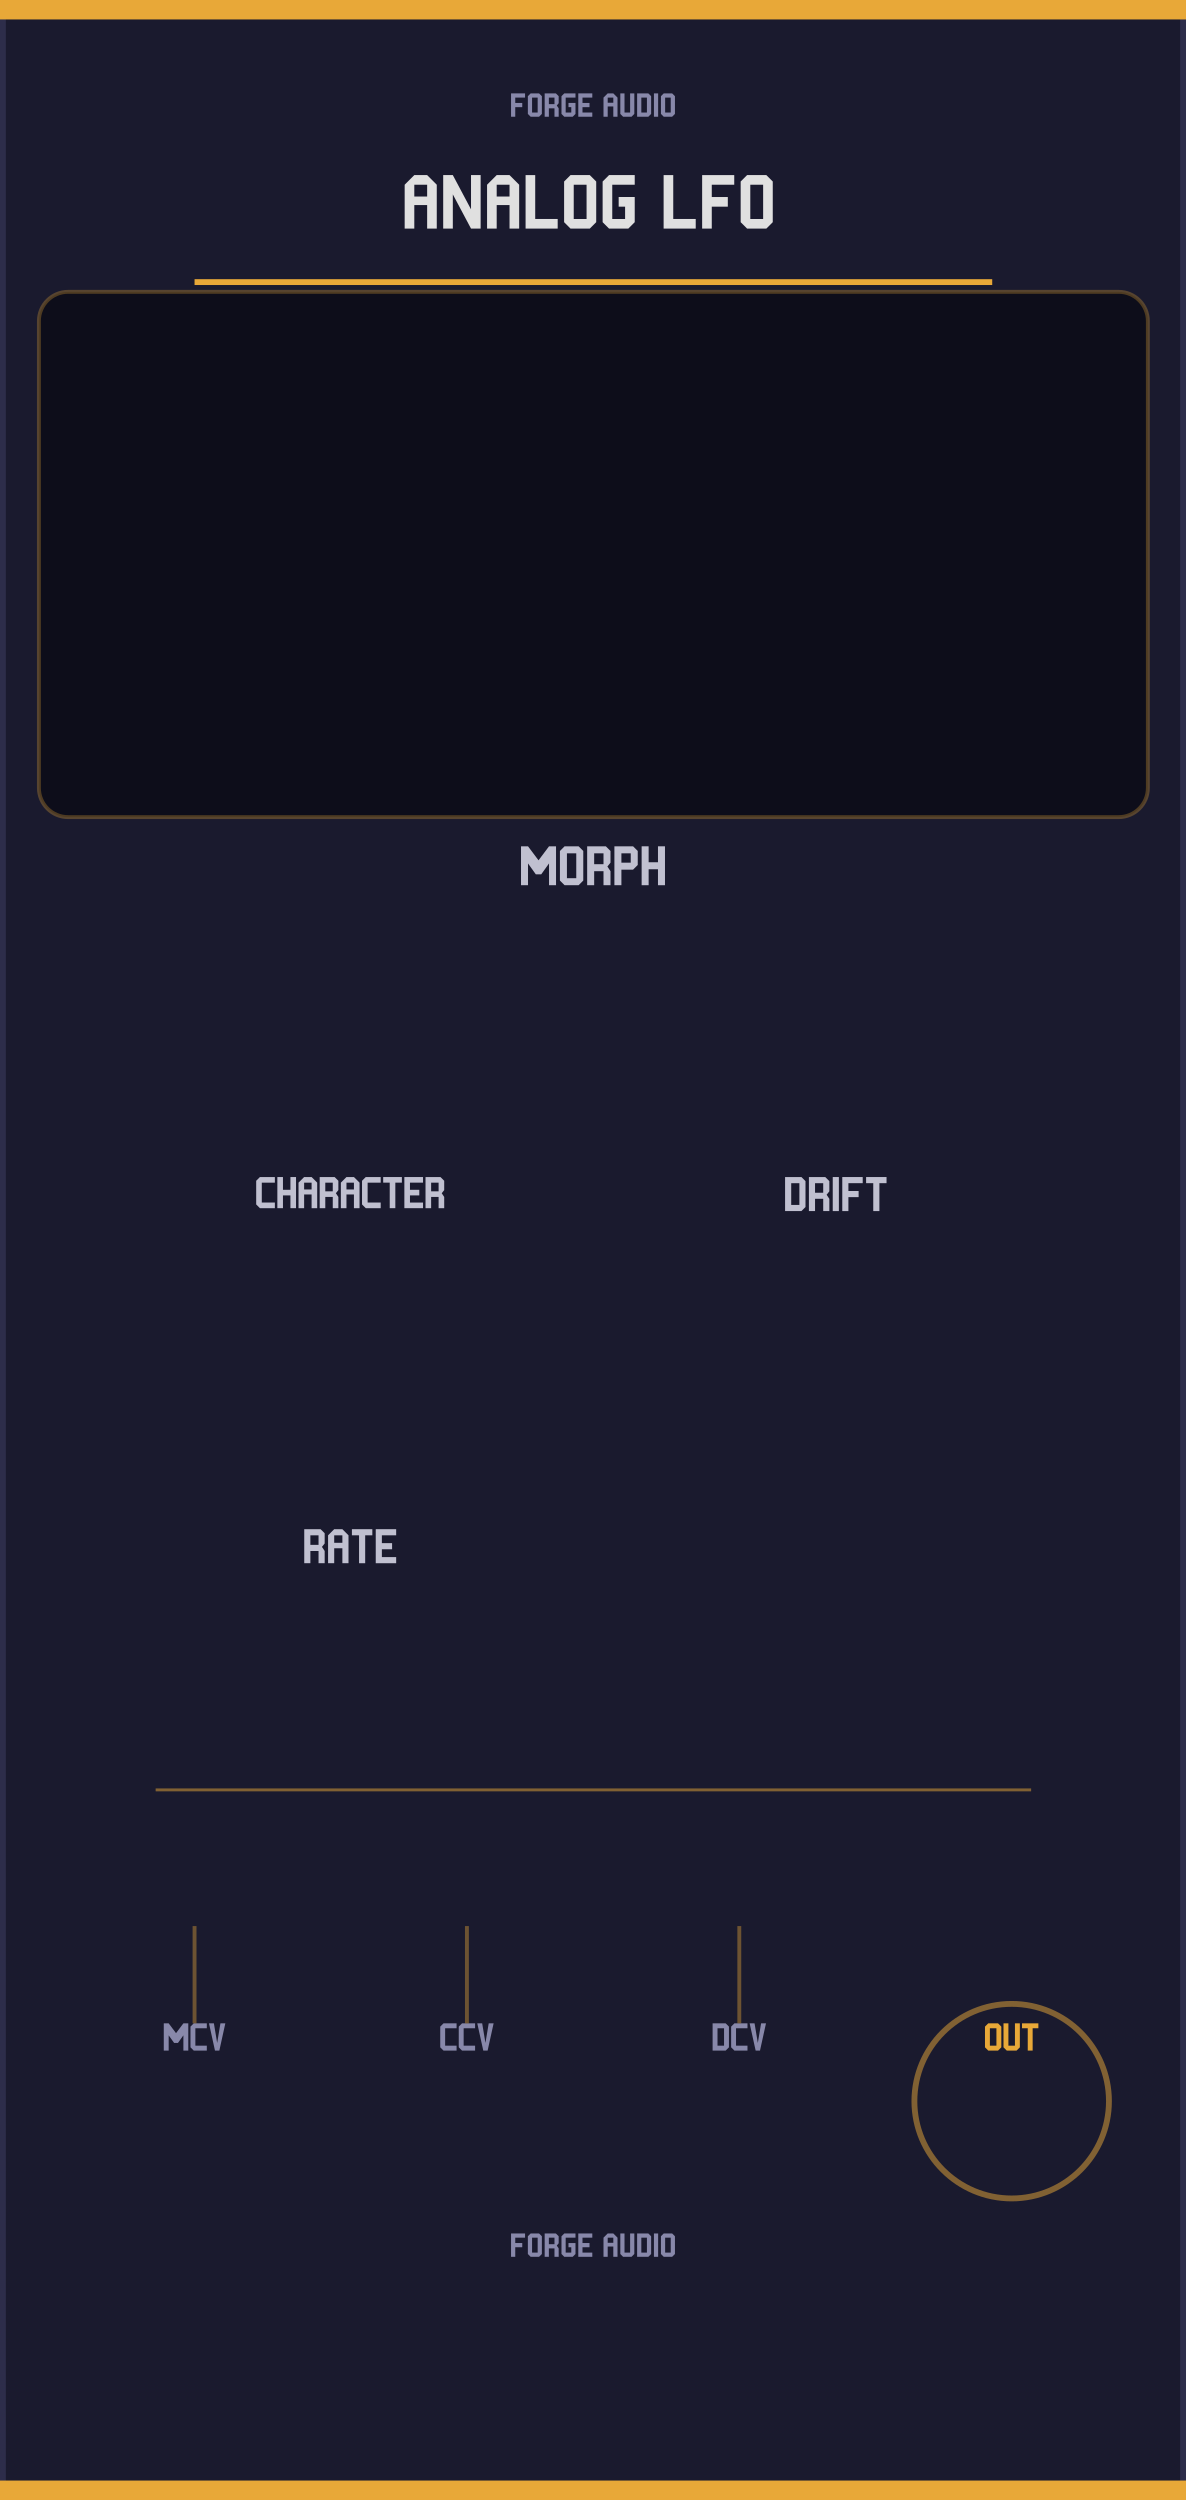
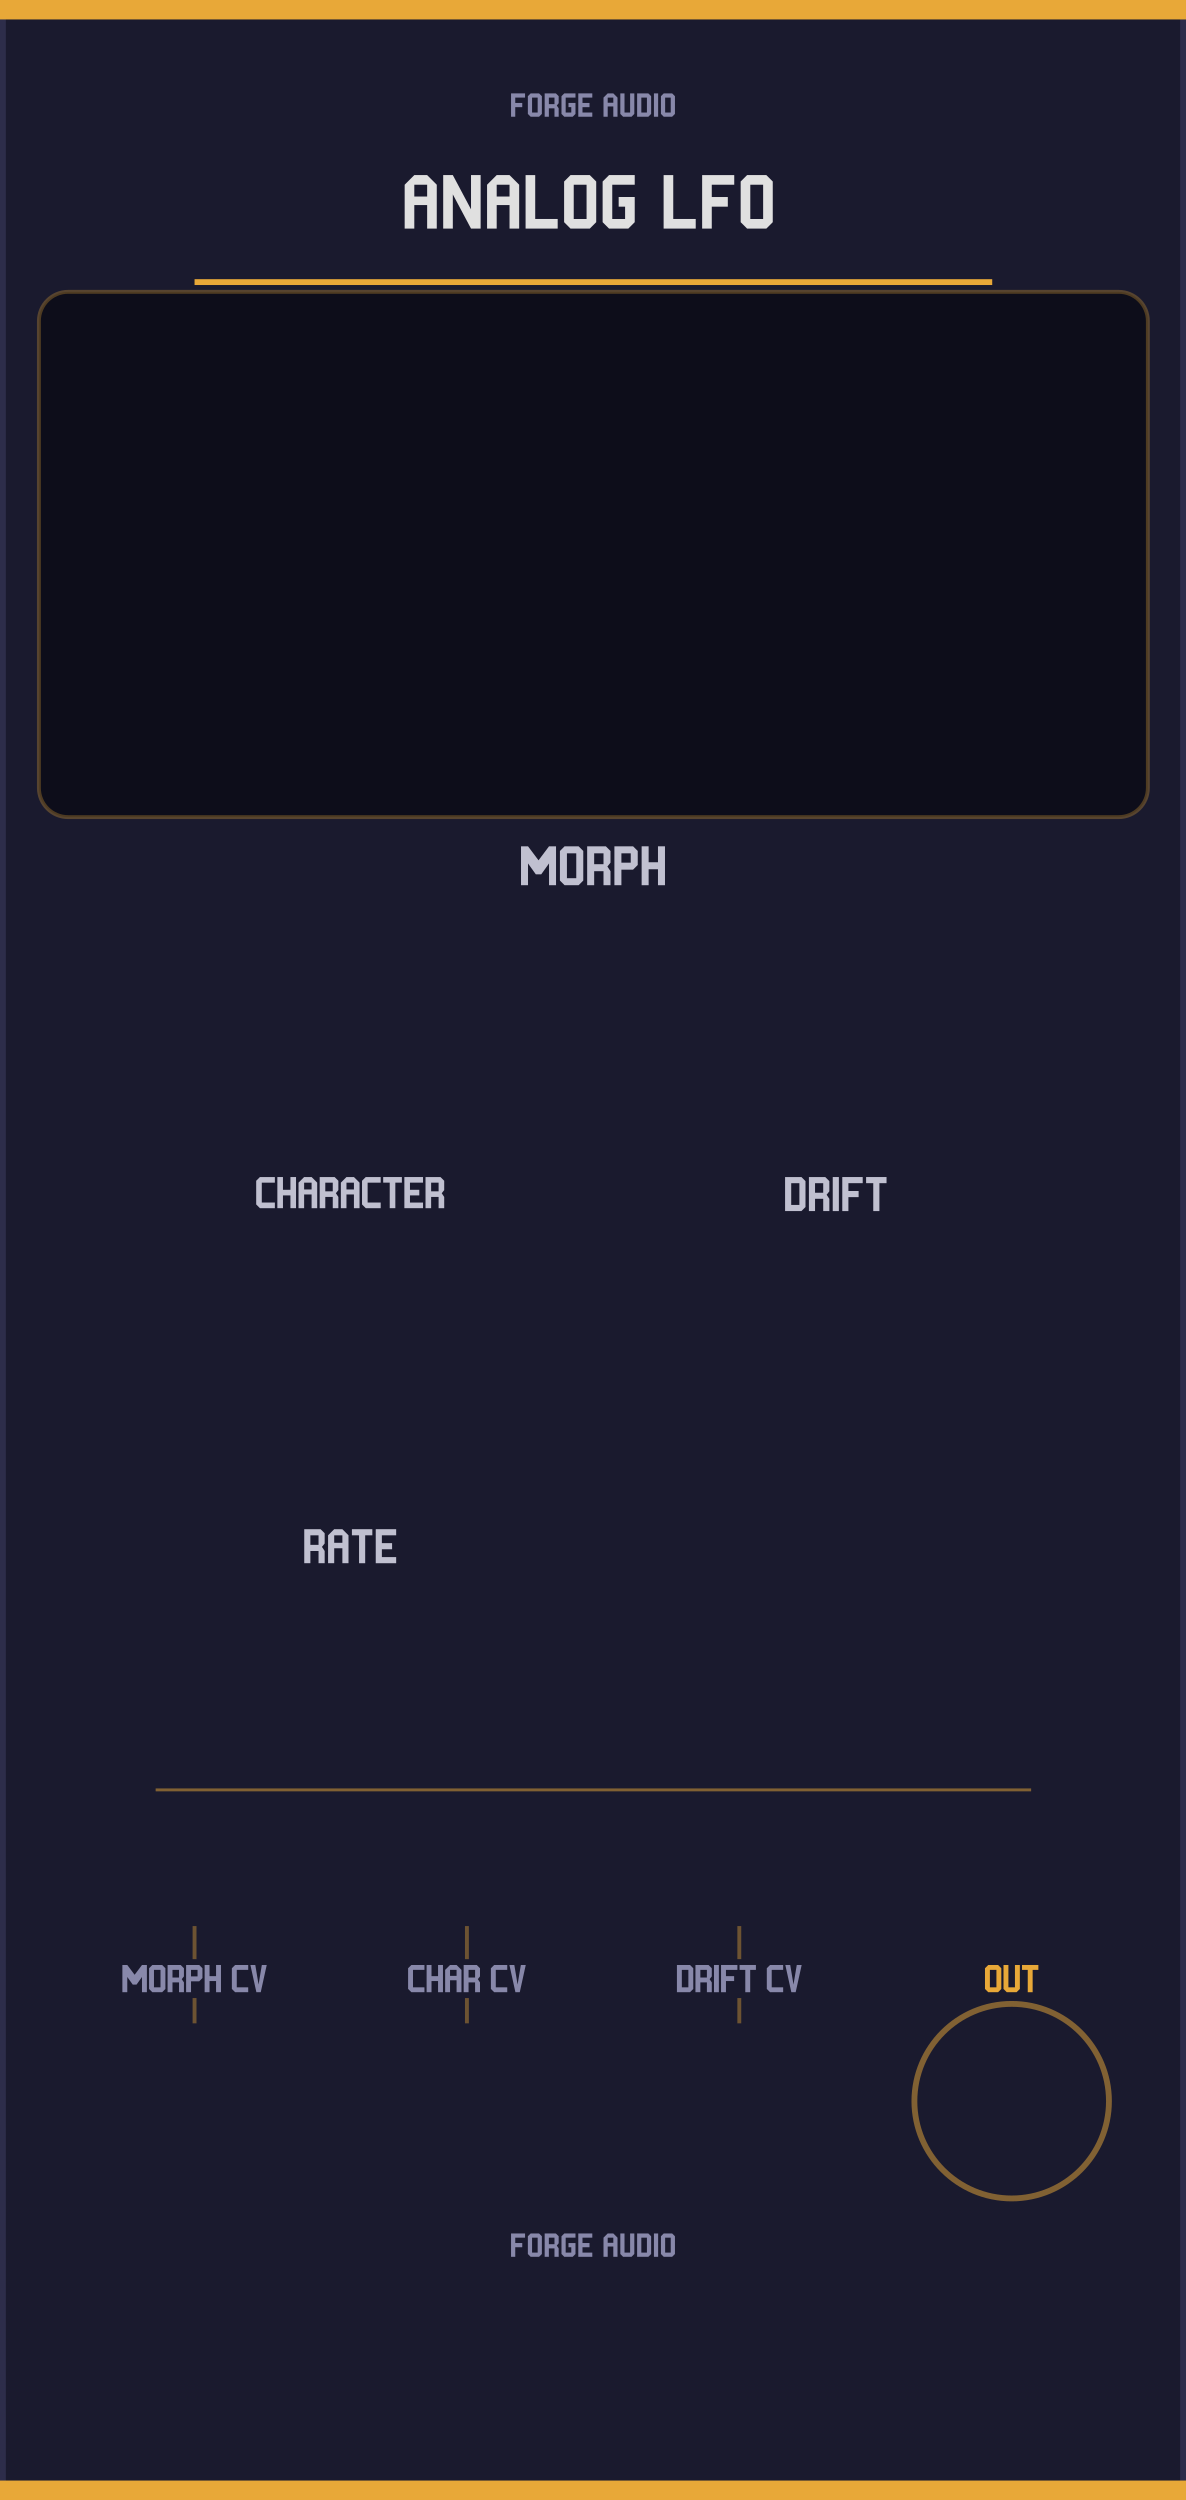
<svg xmlns="http://www.w3.org/2000/svg" width="60.96mm" height="128.5mm" viewBox="0 0 60.96 128.5">
  <rect x="0" y="0" width="60.96" height="128.5" fill="#1a1a2e" />
  <rect x="0.15" y="0.15" width="60.66" height="128.2" fill="none" stroke="#2d2d4a" stroke-width="0.3" />
  <rect x="0" y="0" width="60.96" height="1" fill="#e8a838" />
  <rect x="0" y="127.5" width="60.96" height="1" fill="#e8a838" />
  <g transform="translate(26.268, 4.8) scale(0.24)">
    <path fill="#8888aa" d="M0,0 L3,0 L3,0.9 L0.9,0.9 L0.9,2.05 L2.4,2.05 L2.4,2.95 L0.9,2.95 L0.9,5 L0,5 Z" />
    <path fill="#8888aa" fill-rule="evenodd" d="M4.2,0 L6,0 L6.6,0.6 L6.6,4.4 L6,5 L4.2,5 L3.6,4.4 L3.6,0.6 Z M4.5,0.9 L4.5,4.1 L5.7,4.1 L5.7,0.9 Z" />
    <path fill="#8888aa" fill-rule="evenodd" d="M7.2,0 L9.6,0 L10.2,0.6 L10.2,2.1 L9.8,2.6 L10.2,3.2 L10.2,5 L9.3,5 L9.3,3.2 L8.1,3.2 L8.1,5 L7.2,5 Z M8.1,0.9 L8.1,2.3 L9.3,2.3 L9.3,0.9 Z" />
    <path fill="#8888aa" d="M11.4,0 L13.8,0 L13.8,0.9 L11.7,0.9 L11.7,4.1 L12.9,4.1 L12.9,2.95 L12.3,2.95 L12.3,2.05 L13.8,2.05 L13.8,4.4 L13.2,5 L11.4,5 L10.8,4.4 L10.8,0.6 Z" />
    <path fill="#8888aa" d="M14.4,0 L17.4,0 L17.4,0.9 L15.3,0.9 L15.3,2.05 L16.8,2.05 L16.8,2.95 L15.3,2.95 L15.3,4.1 L17.4,4.1 L17.4,5 L14.4,5 Z" />
    <path fill="#8888aa" fill-rule="evenodd" d="M19.8,5 L19.8,0.9 L20.7,0 L21.9,0 L22.8,0.9 L22.8,5 L21.9,5 L21.9,2.8 L20.7,2.8 L20.7,5 Z M20.7,2 L21.9,2 L21.9,0.9 L20.7,0.9 Z" />
    <path fill="#8888aa" d="M23.4,0 L24.3,0 L24.3,4.1 L25.5,4.1 L25.5,0 L26.4,0 L26.4,4.4 L25.8,5 L24,5 L23.4,4.4 Z" />
    <path fill="#8888aa" fill-rule="evenodd" d="M27,0 L29.4,0 L30,0.6 L30,4.4 L29.4,5 L27,5 Z M27.9,0.9 L27.9,4.1 L29.1,4.1 L29.1,0.9 Z" />
    <path fill="#8888aa" d="M30.6,0 L31.5,0 L31.5,5 L30.6,5 Z" />
    <path fill="#8888aa" fill-rule="evenodd" d="M32.7,0 L34.5,0 L35.1,0.6 L35.1,4.4 L34.5,5 L32.7,5 L32.1,4.4 L32.1,0.6 Z M33,0.9 L33,4.1 L34.2,4.1 L34.2,0.9 Z" />
  </g>
  <g transform="translate(20.8, 9.0) scale(0.55)">
    <path fill="#e0e0e0" fill-rule="evenodd" d="M0,5 L0,0.9 L0.9,0 L2.1,0 L3,0.9 L3,5 L2.1,5 L2.1,2.8 L0.9,2.8 L0.9,5 Z M0.9,2 L2.1,2 L2.1,0.9 L0.9,0.9 Z" />
    <path fill="#e0e0e0" d="M3.6,0 L4.5,0 L6.2,3.2 L6.2,0 L7.1,0 L7.1,5 L6.2,5 L4.5,1.8 L4.5,5 L3.6,5 Z" />
    <path fill="#e0e0e0" fill-rule="evenodd" d="M7.7,5 L7.7,0.9 L8.6,0 L9.8,0 L10.7,0.9 L10.7,5 L9.8,5 L9.8,2.8 L8.6,2.8 L8.6,5 Z M8.6,2 L9.8,2 L9.8,0.9 L8.6,0.9 Z" />
    <path fill="#e0e0e0" d="M11.3,0 L12.2,0 L12.2,4.1 L14.3,4.1 L14.3,5 L11.3,5 Z" />
    <path fill="#e0e0e0" fill-rule="evenodd" d="M15.5,0 L17.3,0 L17.9,0.6 L17.9,4.4 L17.3,5 L15.5,5 L14.9,4.4 L14.9,0.6 Z M15.8,0.9 L15.8,4.1 L17,4.1 L17,0.9 Z" />
    <path fill="#e0e0e0" d="M19.1,0 L21.5,0 L21.5,0.9 L19.4,0.9 L19.4,4.1 L20.6,4.1 L20.6,2.95 L20,2.95 L20,2.05 L21.5,2.05 L21.5,4.4 L20.9,5 L19.1,5 L18.5,4.4 L18.5,0.6 Z" />
    <path fill="#e0e0e0" d="M24.2,0 L25.1,0 L25.1,4.1 L27.2,4.1 L27.2,5 L24.2,5 Z" />
    <path fill="#e0e0e0" d="M27.8,0 L30.8,0 L30.8,0.9 L28.7,0.9 L28.7,2.05 L30.2,2.05 L30.2,2.95 L28.7,2.95 L28.7,5 L27.8,5 Z" />
    <path fill="#e0e0e0" fill-rule="evenodd" d="M32,0 L33.8,0 L34.4,0.6 L34.4,4.4 L33.8,5 L32,5 L31.4,4.4 L31.4,0.6 Z M32.3,0.9 L32.3,4.1 L33.5,4.1 L33.5,0.9 Z" />
  </g>
  <line x1="10" y1="14.5" x2="51" y2="14.5" stroke="#e8a838" stroke-width="0.3" />
  <rect x="2" y="15" width="57" height="27" rx="1.5" fill="#0d0d1a" stroke="#e8a838" stroke-width="0.2" stroke-opacity="0.3" />
  <g transform="translate(26.78, 43.5) scale(0.4)">
    <path fill="#c0c0d0" d="M0,0 L0.9,0 L2.25,1.8 L3.6,0 L4.5,0 L4.5,5 L3.6,5 L3.6,2.2 L2.6,3.6 L1.9,3.6 L0.9,2.2 L0.9,5 L0,5 Z" />
    <path fill="#c0c0d0" fill-rule="evenodd" d="M5.6,0 L7.4,0 L8,0.6 L8,4.4 L7.4,5 L5.6,5 L5,4.4 L5,0.6 Z M5.9,0.9 L5.9,4.1 L7.1,4.1 L7.1,0.9 Z" />
    <path fill="#c0c0d0" fill-rule="evenodd" d="M8.5,0 L10.9,0 L11.5,0.6 L11.5,2.1 L11.1,2.6 L11.5,3.2 L11.5,5 L10.6,5 L10.6,3.2 L9.4,3.2 L9.4,5 L8.5,5 Z M9.4,0.9 L9.4,2.3 L10.6,2.3 L10.6,0.9 Z" />
    <path fill="#c0c0d0" fill-rule="evenodd" d="M12,0 L14.4,0 L15,0.6 L15,2.4 L14.4,3 L12.9,3 L12.9,5 L12,5 Z M12.9,0.9 L12.9,2.1 L14.1,2.1 L14.1,0.9 Z" />
    <path fill="#c0c0d0" d="M15.5,0 L16.4,0 L16.4,2.05 L17.6,2.05 L17.6,0 L18.5,0 L18.5,5 L17.6,5 L17.6,2.95 L16.4,2.95 L16.4,5 L15.5,5 Z" />
  </g>
  <g transform="translate(13.168, 60.5) scale(0.32)">
    <path fill="#c0c0d0" d="M0.6,0 L3,0 L3,0.9 L0.9,0.9 L0.9,4.1 L3,4.1 L3,5 L0.6,5 L0,4.4 L0,0.6 Z" />
    <path fill="#c0c0d0" d="M3.4,0 L4.3,0 L4.3,2.05 L5.5,2.05 L5.5,0 L6.4,0 L6.4,5 L5.5,5 L5.5,2.95 L4.3,2.95 L4.3,5 L3.4,5 Z" />
    <path fill="#c0c0d0" fill-rule="evenodd" d="M6.8,5 L6.8,0.9 L7.7,0 L8.9,0 L9.8,0.9 L9.8,5 L8.9,5 L8.9,2.8 L7.7,2.8 L7.7,5 Z M7.7,2 L8.9,2 L8.9,0.9 L7.7,0.9 Z" />
    <path fill="#c0c0d0" fill-rule="evenodd" d="M10.2,0 L12.6,0 L13.2,0.6 L13.2,2.1 L12.8,2.6 L13.2,3.2 L13.2,5 L12.3,5 L12.3,3.2 L11.1,3.2 L11.1,5 L10.2,5 Z M11.1,0.9 L11.1,2.3 L12.3,2.3 L12.3,0.9 Z" />
    <path fill="#c0c0d0" fill-rule="evenodd" d="M13.6,5 L13.6,0.9 L14.5,0 L15.7,0 L16.6,0.9 L16.6,5 L15.7,5 L15.7,2.8 L14.5,2.8 L14.5,5 Z M14.5,2 L15.7,2 L15.7,0.9 L14.5,0.9 Z" />
    <path fill="#c0c0d0" d="M17.6,0 L20,0 L20,0.9 L17.9,0.9 L17.9,4.1 L20,4.1 L20,5 L17.6,5 L17,4.4 L17,0.6 Z" />
    <path fill="#c0c0d0" d="M20.4,0 L23.4,0 L23.4,0.9 L22.35,0.9 L22.35,5 L21.45,5 L21.45,0.9 L20.4,0.9 Z" />
    <path fill="#c0c0d0" d="M23.8,0 L26.8,0 L26.8,0.9 L24.7,0.9 L24.7,2.05 L26.2,2.05 L26.2,2.95 L24.7,2.95 L24.7,4.1 L26.8,4.1 L26.8,5 L23.8,5 Z" />
    <path fill="#c0c0d0" fill-rule="evenodd" d="M27.2,0 L29.6,0 L30.2,0.6 L30.2,2.1 L29.8,2.6 L30.2,3.2 L30.2,5 L29.3,5 L29.3,3.2 L28.1,3.2 L28.1,5 L27.2,5 Z M28.1,0.9 L28.1,2.3 L29.3,2.3 L29.3,0.9 Z" />
  </g>
  <g transform="translate(40.353, 60.5) scale(0.35)">
    <path fill="#c0c0d0" fill-rule="evenodd" d="M0,0 L2.4,0 L3,0.6 L3,4.4 L2.4,5 L0,5 Z M0.9,0.9 L0.9,4.1 L2.1,4.1 L2.1,0.9 Z" />
    <path fill="#c0c0d0" fill-rule="evenodd" d="M3.5,0 L5.9,0 L6.5,0.6 L6.5,2.1 L6.1,2.6 L6.5,3.2 L6.5,5 L5.6,5 L5.6,3.2 L4.4,3.2 L4.4,5 L3.5,5 Z M4.4,0.9 L4.4,2.3 L5.6,2.3 L5.6,0.9 Z" />
    <path fill="#c0c0d0" d="M7,0 L7.9,0 L7.9,5 L7,5 Z" />
    <path fill="#c0c0d0" d="M8.4,0 L11.4,0 L11.4,0.9 L9.3,0.9 L9.3,2.05 L10.8,2.05 L10.8,2.95 L9.3,2.95 L9.3,5 L8.4,5 Z" />
    <path fill="#c0c0d0" d="M11.9,0 L14.9,0 L14.9,0.9 L13.85,0.9 L13.85,5 L12.95,5 L12.95,0.9 L11.9,0.9 Z" />
  </g>
  <g transform="translate(15.638, 78.6) scale(0.35)">
    <path fill="#c0c0d0" fill-rule="evenodd" d="M0,0 L2.4,0 L3,0.6 L3,2.1 L2.6,2.6 L3,3.2 L3,5 L2.1,5 L2.1,3.2 L0.9,3.2 L0.9,5 L0,5 Z M0.9,0.9 L0.9,2.3 L2.1,2.3 L2.1,0.9 Z" />
    <path fill="#c0c0d0" fill-rule="evenodd" d="M3.5,5 L3.5,0.9 L4.4,0 L5.6,0 L6.5,0.9 L6.5,5 L5.6,5 L5.6,2.8 L4.4,2.8 L4.4,5 Z M4.4,2 L5.6,2 L5.6,0.9 L4.4,0.9 Z" />
    <path fill="#c0c0d0" d="M7,0 L10,0 L10,0.9 L8.95,0.9 L8.95,5 L8.05,5 L8.05,0.9 L7,0.9 Z" />
    <path fill="#c0c0d0" d="M10.5,0 L13.5,0 L13.5,0.9 L11.4,0.9 L11.4,2.05 L12.9,2.05 L12.9,2.95 L11.4,2.95 L11.4,4.1 L13.5,4.1 L13.5,5 L10.5,5 Z" />
  </g>
  <line x1="8" y1="92" x2="53" y2="92" stroke="#e8a838" stroke-width="0.15" stroke-opacity="0.5" />
-   <g transform="translate(8.418, 104.0) scale(0.28)">
+   <line x1="10.0" y1="99.0" x2="10.0" y2="100.7" stroke="#e8a838" stroke-width="0.2" stroke-opacity="0.4" />
+   <line x1="10.0" y1="102.7" x2="10.0" y2="104.0" stroke="#e8a838" stroke-width="0.2" stroke-opacity="0.4" />
+   <line x1="24.0" y1="99.0" x2="24.0" y2="100.7" stroke="#e8a838" stroke-width="0.2" stroke-opacity="0.4" />
+   <line x1="24.0" y1="102.7" x2="24.0" y2="104.0" stroke="#e8a838" stroke-width="0.2" stroke-opacity="0.4" />
+   <line x1="38.0" y1="99.0" x2="38.0" y2="100.7" stroke="#e8a838" stroke-width="0.2" stroke-opacity="0.4" />
+   <line x1="38.0" y1="102.7" x2="38.0" y2="104.0" stroke="#e8a838" stroke-width="0.2" stroke-opacity="0.4" />
+   <g transform="translate(6.29, 101.0) scale(0.28)">
    <path fill="#8888aa" d="M0,0 L0.9,0 L2.25,1.8 L3.6,0 L4.5,0 L4.5,5 L3.6,5 L3.6,2.2 L2.6,3.6 L1.9,3.6 L0.9,2.2 L0.9,5 L0,5 Z" />
-     <path fill="#8888aa" d="M5.5,0 L7.9,0 L7.9,0.9 L5.8,0.9 L5.8,4.1 L7.9,4.1 L7.9,5 L5.5,5 L4.9,4.4 L4.9,0.6 Z" />
-     <path fill="#8888aa" d="M8.3,0 L9.2,0 L9.8,3.6 L10.4,0 L11.3,0 L10.2,5 L9.4,5 Z" />
+     <path fill="#8888aa" fill-rule="evenodd" d="M5.5,0 L7.3,0 L7.9,0.6 L7.9,4.4 L7.3,5 L5.5,5 L4.9,4.4 L4.9,0.6 Z M5.8,0.9 L5.8,4.1 L7.0,4.1 L7.0,0.9 Z" />
+     <path fill="#8888aa" fill-rule="evenodd" d="M8.3,0 L10.7,0 L11.3,0.6 L11.3,2.1 L10.9,2.6 L11.3,3.2 L11.3,5 L10.4,5 L10.4,3.2 L9.2,3.2 L9.2,5 L8.3,5 Z M9.2,0.9 L9.2,2.3 L10.4,2.3 L10.4,0.9 Z" />
+     <path fill="#8888aa" fill-rule="evenodd" d="M11.7,0 L14.1,0 L14.7,0.6 L14.7,2.4 L14.1,3 L12.6,3 L12.6,5 L11.7,5 Z M12.6,0.9 L12.6,2.1 L13.8,2.1 L13.8,0.9 Z" />
+     <path fill="#8888aa" d="M15.1,0 L16.0,0 L16.0,2.05 L17.2,2.05 L17.2,0 L18.1,0 L18.1,5 L17.2,5 L17.2,2.95 L16.0,2.95 L16.0,5 L15.1,5 Z" />
+     <path fill="#8888aa" d="M20.7,0 L23.1,0 L23.1,0.9 L21.0,0.9 L21.0,4.1 L23.1,4.1 L23.1,5 L20.7,5 L20.1,4.4 L20.1,0.6 Z" />
+     <path fill="#8888aa" d="M23.5,0 L24.4,0 L25.0,3.6 L25.6,0 L26.5,0 L25.4,5 L24.6,5 Z" />
  </g>
-   <g transform="translate(22.628, 104.0) scale(0.28)">
+   <g transform="translate(20.976, 101.0) scale(0.28)">
    <path fill="#8888aa" d="M0.6,0 L3,0 L3,0.9 L0.9,0.9 L0.9,4.1 L3,4.1 L3,5 L0.6,5 L0,4.4 L0,0.6 Z" />
-     <path fill="#8888aa" d="M4,0 L6.4,0 L6.4,0.9 L4.3,0.9 L4.3,4.1 L6.4,4.1 L6.4,5 L4,5 L3.4,4.4 L3.4,0.6 Z" />
-     <path fill="#8888aa" d="M6.8,0 L7.7,0 L8.3,3.6 L8.9,0 L9.8,0 L8.7,5 L7.9,5 Z" />
+     <path fill="#8888aa" d="M3.4,0 L4.3,0 L4.3,2.05 L5.5,2.05 L5.5,0 L6.4,0 L6.4,5 L5.5,5 L5.5,2.95 L4.3,2.95 L4.3,5 L3.4,5 Z" />
+     <path fill="#8888aa" fill-rule="evenodd" d="M6.8,5 L6.8,0.9 L7.7,0 L8.9,0 L9.8,0.9 L9.8,5 L8.9,5 L8.9,2.8 L7.7,2.8 L7.7,5 Z M7.7,2 L8.9,2 L8.9,0.9 L7.7,0.9 Z" />
+     <path fill="#8888aa" fill-rule="evenodd" d="M10.2,0 L12.6,0 L13.2,0.6 L13.2,2.1 L12.8,2.6 L13.2,3.2 L13.2,5 L12.3,5 L12.3,3.2 L11.1,3.2 L11.1,5 L10.2,5 Z M11.1,0.9 L11.1,2.3 L12.3,2.3 L12.3,0.9 Z" />
+     <path fill="#8888aa" d="M15.8,0 L18.2,0 L18.2,0.9 L16.1,0.9 L16.1,4.1 L18.2,4.1 L18.2,5 L15.8,5 L15.2,4.4 L15.2,0.6 Z" />
+     <path fill="#8888aa" d="M18.6,0 L19.5,0 L20.1,3.6 L20.7,0 L21.6,0 L20.5,5 L19.7,5 Z" />
  </g>
-   <g transform="translate(36.628, 104.0) scale(0.28)">
+   <g transform="translate(34.794, 101.0) scale(0.28)">
    <path fill="#8888aa" fill-rule="evenodd" d="M0,0 L2.4,0 L3,0.6 L3,4.4 L2.4,5 L0,5 Z M0.9,0.9 L0.9,4.1 L2.1,4.1 L2.1,0.9 Z" />
-     <path fill="#8888aa" d="M4,0 L6.4,0 L6.4,0.9 L4.3,0.9 L4.3,4.1 L6.4,4.1 L6.4,5 L4,5 L3.4,4.4 L3.4,0.6 Z" />
-     <path fill="#8888aa" d="M6.8,0 L7.7,0 L8.3,3.6 L8.9,0 L9.8,0 L8.7,5 L7.9,5 Z" />
+     <path fill="#8888aa" fill-rule="evenodd" d="M3.4,0 L5.8,0 L6.4,0.6 L6.4,2.1 L6.0,2.6 L6.4,3.2 L6.4,5 L5.5,5 L5.5,3.2 L4.3,3.2 L4.3,5 L3.4,5 Z M4.3,0.9 L4.3,2.3 L5.5,2.3 L5.5,0.9 Z" />
+     <path fill="#8888aa" d="M6.8,0 L7.7,0 L7.7,5 L6.8,5 Z" />
+     <path fill="#8888aa" d="M8.1,0 L11.1,0 L11.1,0.9 L9.0,0.9 L9.0,2.05 L10.5,2.05 L10.5,2.95 L9.0,2.95 L9.0,5 L8.1,5 Z" />
+     <path fill="#8888aa" d="M11.5,0 L14.5,0 L14.5,0.9 L13.45,0.9 L13.45,5 L12.55,5 L12.55,0.9 L11.5,0.9 Z" />
+     <path fill="#8888aa" d="M17.1,0 L19.5,0 L19.5,0.9 L17.4,0.9 L17.4,4.1 L19.5,4.1 L19.5,5 L17.1,5 L16.5,4.4 L16.5,0.6 Z" />
+     <path fill="#8888aa" d="M19.9,0 L20.8,0 L21.4,3.6 L22.0,0 L22.9,0 L21.8,5 L21.0,5 Z" />
  </g>
-   <g transform="translate(50.628, 104.0) scale(0.28)">
+   <g transform="translate(50.628, 101.0) scale(0.28)">
    <path fill="#e8a838" fill-rule="evenodd" d="M0.6,0 L2.4,0 L3,0.6 L3,4.4 L2.4,5 L0.6,5 L0,4.4 L0,0.6 Z M0.9,0.9 L0.9,4.1 L2.1,4.1 L2.1,0.9 Z" />
    <path fill="#e8a838" d="M3.4,0 L4.3,0 L4.3,4.1 L5.5,4.1 L5.5,0 L6.4,0 L6.4,4.4 L5.8,5 L4,5 L3.4,4.4 Z" />
    <path fill="#e8a838" d="M6.8,0 L9.8,0 L9.8,0.9 L8.75,0.9 L8.75,5 L7.85,5 L7.85,0.9 L6.8,0.9 Z" />
  </g>
-   <line x1="10.0" y1="99.0" x2="10.0" y2="104.0" stroke="#e8a838" stroke-width="0.2" stroke-opacity="0.4" />
-   <line x1="24.0" y1="99.0" x2="24.0" y2="104.0" stroke="#e8a838" stroke-width="0.2" stroke-opacity="0.4" />
-   <line x1="38.0" y1="99.0" x2="38.0" y2="104.0" stroke="#e8a838" stroke-width="0.2" stroke-opacity="0.4" />
  <circle cx="52.0" cy="108.0" r="5.0" fill="none" stroke="#e8a838" stroke-width="0.3" stroke-opacity="0.5" />
  <g transform="translate(26.268, 114.8) scale(0.24)">
    <path fill="#8888aa" d="M0,0 L3,0 L3,0.9 L0.9,0.9 L0.9,2.05 L2.4,2.05 L2.4,2.95 L0.9,2.95 L0.9,5 L0,5 Z" />
    <path fill="#8888aa" fill-rule="evenodd" d="M4.2,0 L6,0 L6.6,0.6 L6.6,4.4 L6,5 L4.2,5 L3.6,4.4 L3.6,0.6 Z M4.5,0.9 L4.5,4.1 L5.7,4.1 L5.7,0.9 Z" />
    <path fill="#8888aa" fill-rule="evenodd" d="M7.2,0 L9.6,0 L10.2,0.6 L10.2,2.1 L9.8,2.6 L10.2,3.2 L10.2,5 L9.3,5 L9.3,3.2 L8.1,3.2 L8.1,5 L7.2,5 Z M8.1,0.9 L8.1,2.3 L9.3,2.3 L9.3,0.9 Z" />
    <path fill="#8888aa" d="M11.4,0 L13.8,0 L13.8,0.9 L11.7,0.9 L11.7,4.1 L12.9,4.1 L12.9,2.95 L12.3,2.95 L12.3,2.05 L13.8,2.05 L13.8,4.4 L13.2,5 L11.4,5 L10.8,4.4 L10.8,0.6 Z" />
    <path fill="#8888aa" d="M14.4,0 L17.4,0 L17.4,0.9 L15.3,0.9 L15.3,2.05 L16.8,2.05 L16.8,2.95 L15.3,2.95 L15.3,4.1 L17.4,4.1 L17.4,5 L14.4,5 Z" />
    <path fill="#8888aa" fill-rule="evenodd" d="M19.8,5 L19.8,0.9 L20.7,0 L21.9,0 L22.8,0.9 L22.8,5 L21.9,5 L21.9,2.8 L20.7,2.8 L20.7,5 Z M20.7,2 L21.9,2 L21.9,0.9 L20.7,0.9 Z" />
    <path fill="#8888aa" d="M23.4,0 L24.3,0 L24.3,4.1 L25.5,4.1 L25.5,0 L26.4,0 L26.4,4.4 L25.8,5 L24,5 L23.4,4.4 Z" />
    <path fill="#8888aa" fill-rule="evenodd" d="M27,0 L29.4,0 L30,0.6 L30,4.4 L29.4,5 L27,5 Z M27.9,0.9 L27.9,4.1 L29.1,4.1 L29.1,0.9 Z" />
    <path fill="#8888aa" d="M30.6,0 L31.5,0 L31.5,5 L30.6,5 Z" />
    <path fill="#8888aa" fill-rule="evenodd" d="M32.7,0 L34.5,0 L35.1,0.6 L35.1,4.4 L34.5,5 L32.7,5 L32.1,4.4 L32.1,0.6 Z M33,0.9 L33,4.1 L34.2,4.1 L34.2,0.9 Z" />
  </g>
  <g id="components" style="display:none">
    <circle cx="30.48" cy="54.0" r="7.62" fill="#ff0000" />
    <circle cx="18.0" cy="69.0" r="6.1" fill="#ff0000" />
    <circle cx="42.96" cy="69.0" r="6.1" fill="#ff0000" />
    <circle cx="18.0" cy="86.0" r="4.8" fill="#ff0000" />
    <circle cx="10.0" cy="96.0" r="3.03" fill="#ff0000" />
    <circle cx="24.0" cy="96.0" r="3.03" fill="#ff0000" />
    <circle cx="38.0" cy="96.0" r="3.03" fill="#ff0000" />
    <circle cx="10.0" cy="108.0" r="4.0" fill="#00ff00" />
    <circle cx="24.0" cy="108.0" r="4.0" fill="#00ff00" />
    <circle cx="38.0" cy="108.0" r="4.0" fill="#00ff00" />
    <circle cx="52.0" cy="108.0" r="4.0" fill="#0000ff" />
  </g>
</svg>
